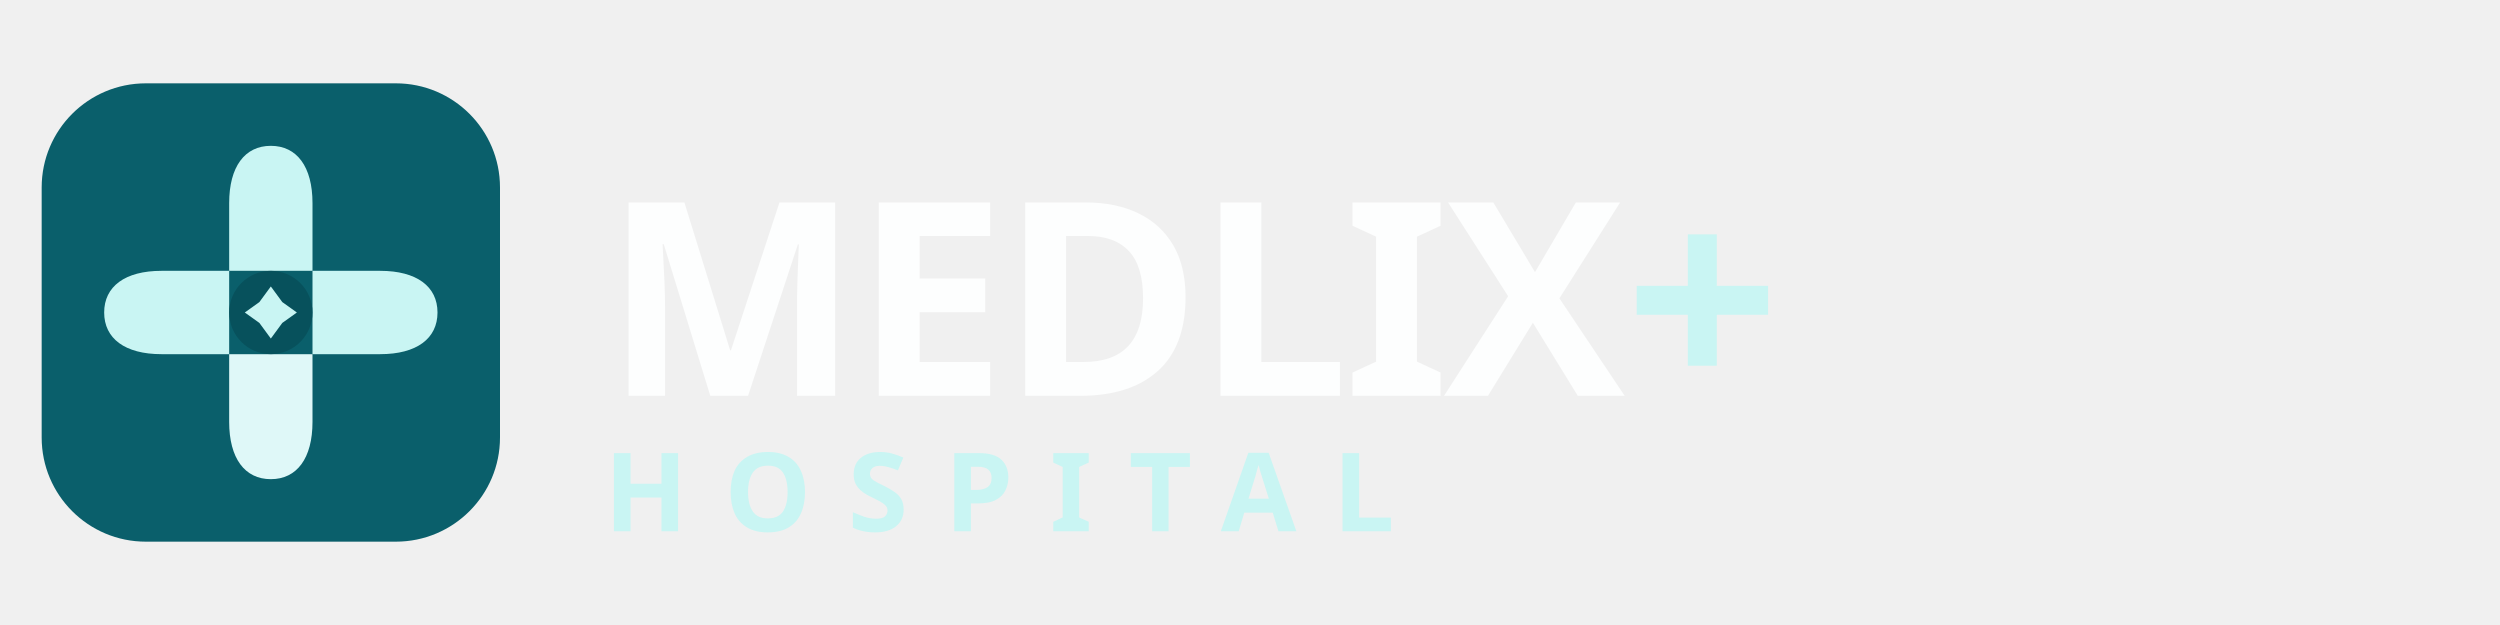
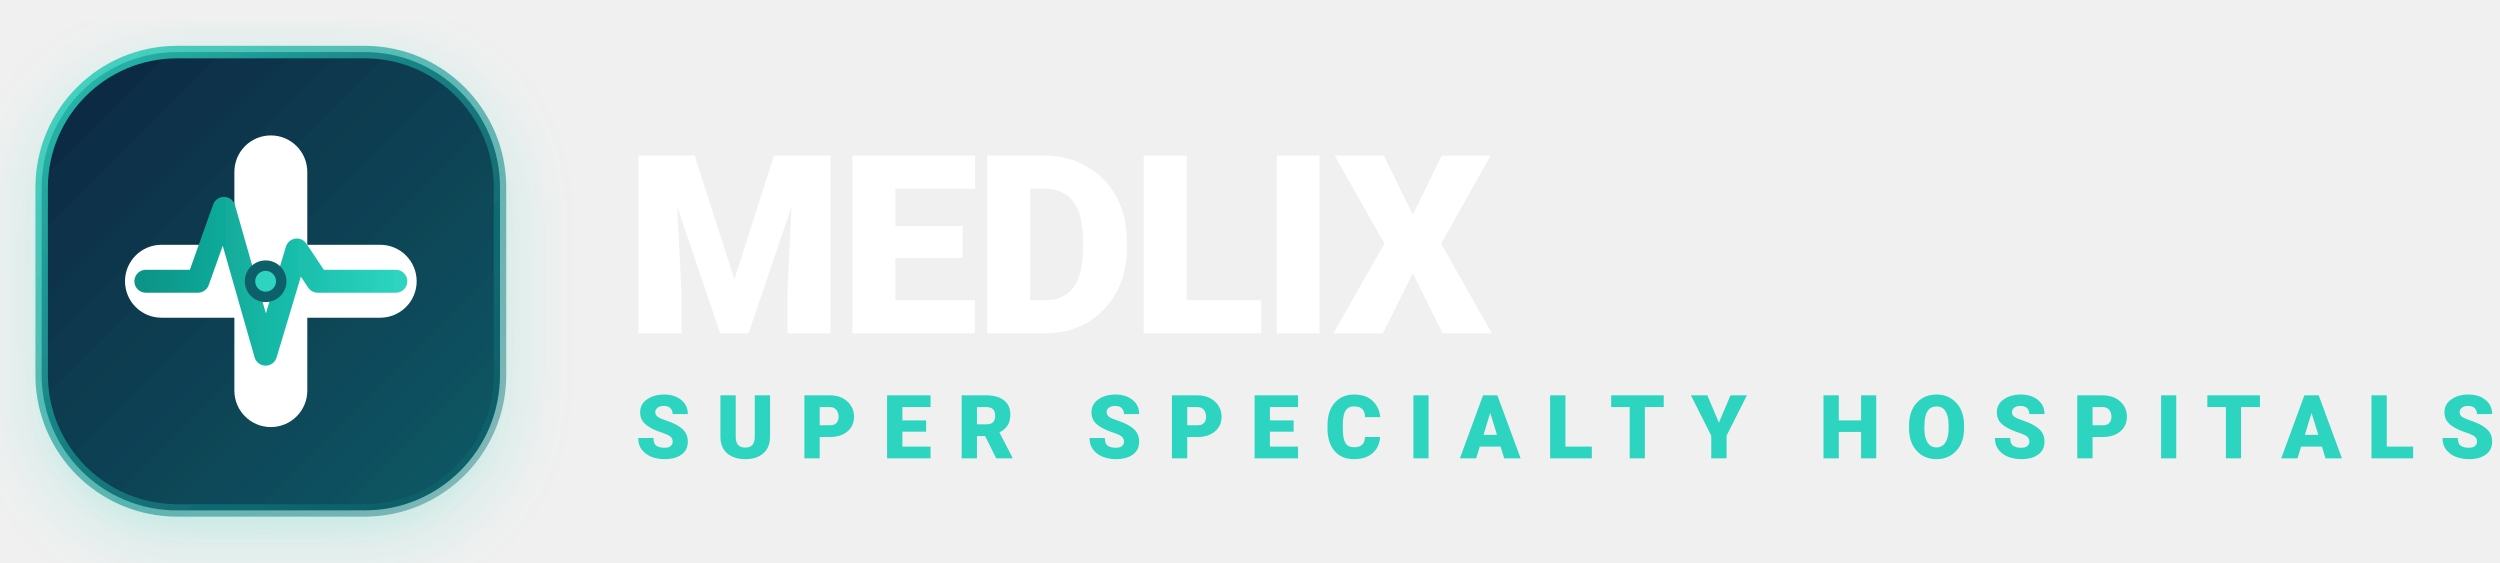
- <svg xmlns="http://www.w3.org/2000/svg" width="240" height="60" viewBox="0 0 240 60" fill="none">
-   <g transform="translate(4, 8)">
-     <rect width="44" height="44" rx="10" fill="#0A5F6B" />
-     <path d="M22 6C24.5 6 26 8 26 11.5V18H18V11.5C18 8 19.5 6 22 6Z" fill="#C9F5F3" />
-     <path d="M22 38C19.5 38 18 36 18 32.5V26H26V32.5C26 36 24.5 38 22 38Z" fill="#DFF8F8" />
-     <path d="M6 22C6 19.5 8 18 11.5 18H18V26H11.5C8 26 6 24.5 6 22Z" fill="#C9F5F3" />
-     <path d="M38 22C38 24.5 36 26 32.5 26H26V18H32.5C36 18 38 19.5 38 22Z" fill="#C9F5F3" />
-     <circle cx="22" cy="22" r="4" fill="#07515C" />
-     <path d="M22 19.5L23.1 21L24.5 22L23.1 23L22 24.5L20.9 23L19.5 22L20.9 21L22 19.5Z" fill="#C9F5F3" />
+ <svg xmlns="http://www.w3.org/2000/svg" width="240" height="54" viewBox="0 0 240 54" fill="none">
+   <defs>
+     <linearGradient id="shieldDarkNavy" x1="0%" y1="0%" x2="100%" y2="100%">
+       <stop offset="0%" stop-color="#0A2540" />
+       <stop offset="100%" stop-color="#0D5B66" />
+     </linearGradient>
+     <linearGradient id="pulseLuminousTeal" x1="0%" y1="0%" x2="100%" y2="0%">
+       <stop offset="0%" stop-color="#0D9488" />
+       <stop offset="50%" stop-color="#14B8A6" />
+       <stop offset="100%" stop-color="#2DD4BF" />
+     </linearGradient>
+     <linearGradient id="borderGlowTeal" x1="0%" y1="0%" x2="100%" y2="100%">
+       <stop offset="0%" stop-color="#2DD4BF" stop-opacity="0.9" />
+       <stop offset="100%" stop-color="#0A5F6B" stop-opacity="0.4" />
+     </linearGradient>
+     <filter id="darkGlow" x="-20%" y="-20%" width="140%" height="140%">
+       <feDropShadow dx="0" dy="2" stdDeviation="3" flood-color="#2DD4BF" flood-opacity="0.25" />
+     </filter>
+   </defs>
+   <g transform="translate(4, 5)" filter="url(#darkGlow)">
+     <rect x="0" y="0" width="44" height="44" rx="13" fill="url(#shieldDarkNavy)" />
+     <rect x="0" y="0" width="44" height="44" rx="13" stroke="url(#borderGlowTeal)" stroke-width="1.2" />
+     <rect x="18.5" y="8" width="7" height="28" rx="3.5" fill="#FFFFFF" />
+     <rect x="8" y="18.5" width="28" height="7" rx="3.5" fill="#FFFFFF" />
+     <path d="M10 22 H15 L17.5 15 L21.5 29 L24.5 19 L26.5 22 H34" stroke="url(#pulseLuminousTeal)" stroke-width="2.2" stroke-linecap="round" stroke-linejoin="round" />
+     <circle cx="21.5" cy="22" r="2" fill="#0A5F6B" />
+     <circle cx="21.5" cy="22" r="1" fill="#2DD4BF" />
  </g>
-   <g transform="translate(58, 14)">
-     <text x="0" y="24" font-family="'Outfit', 'Exo 2', sans-serif" font-weight="900" font-size="26" fill="#FDFEFE" letter-spacing="-0.5">MEDLIX</text>
-     <text x="98" y="24" font-family="'Outfit', 'Exo 2', sans-serif" font-weight="800" font-size="26" fill="#C9F5F3">+</text>
-     <text x="0" y="37" font-family="'Outfit', 'Exo 2', sans-serif" font-weight="700" font-size="10.5" fill="#C9F5F3" letter-spacing="3.5">HOSPITAL</text>
+   <g transform="translate(60, 10)">
+     <text x="0" y="22" font-family="'Manrope', -apple-system, BlinkMacSystemFont, 'Segoe UI', Roboto, sans-serif" font-weight="900" font-size="24" fill="#FFFFFF" letter-spacing="-0.5">MEDLIX</text>
+     <text x="1" y="34" font-family="'Manrope', -apple-system, BlinkMacSystemFont, 'Segoe UI', Roboto, sans-serif" font-weight="800" font-size="8.5" fill="#2DD4BF" letter-spacing="2.4">SUPER SPECIALTY HOSPITALS</text>
  </g>
</svg>
